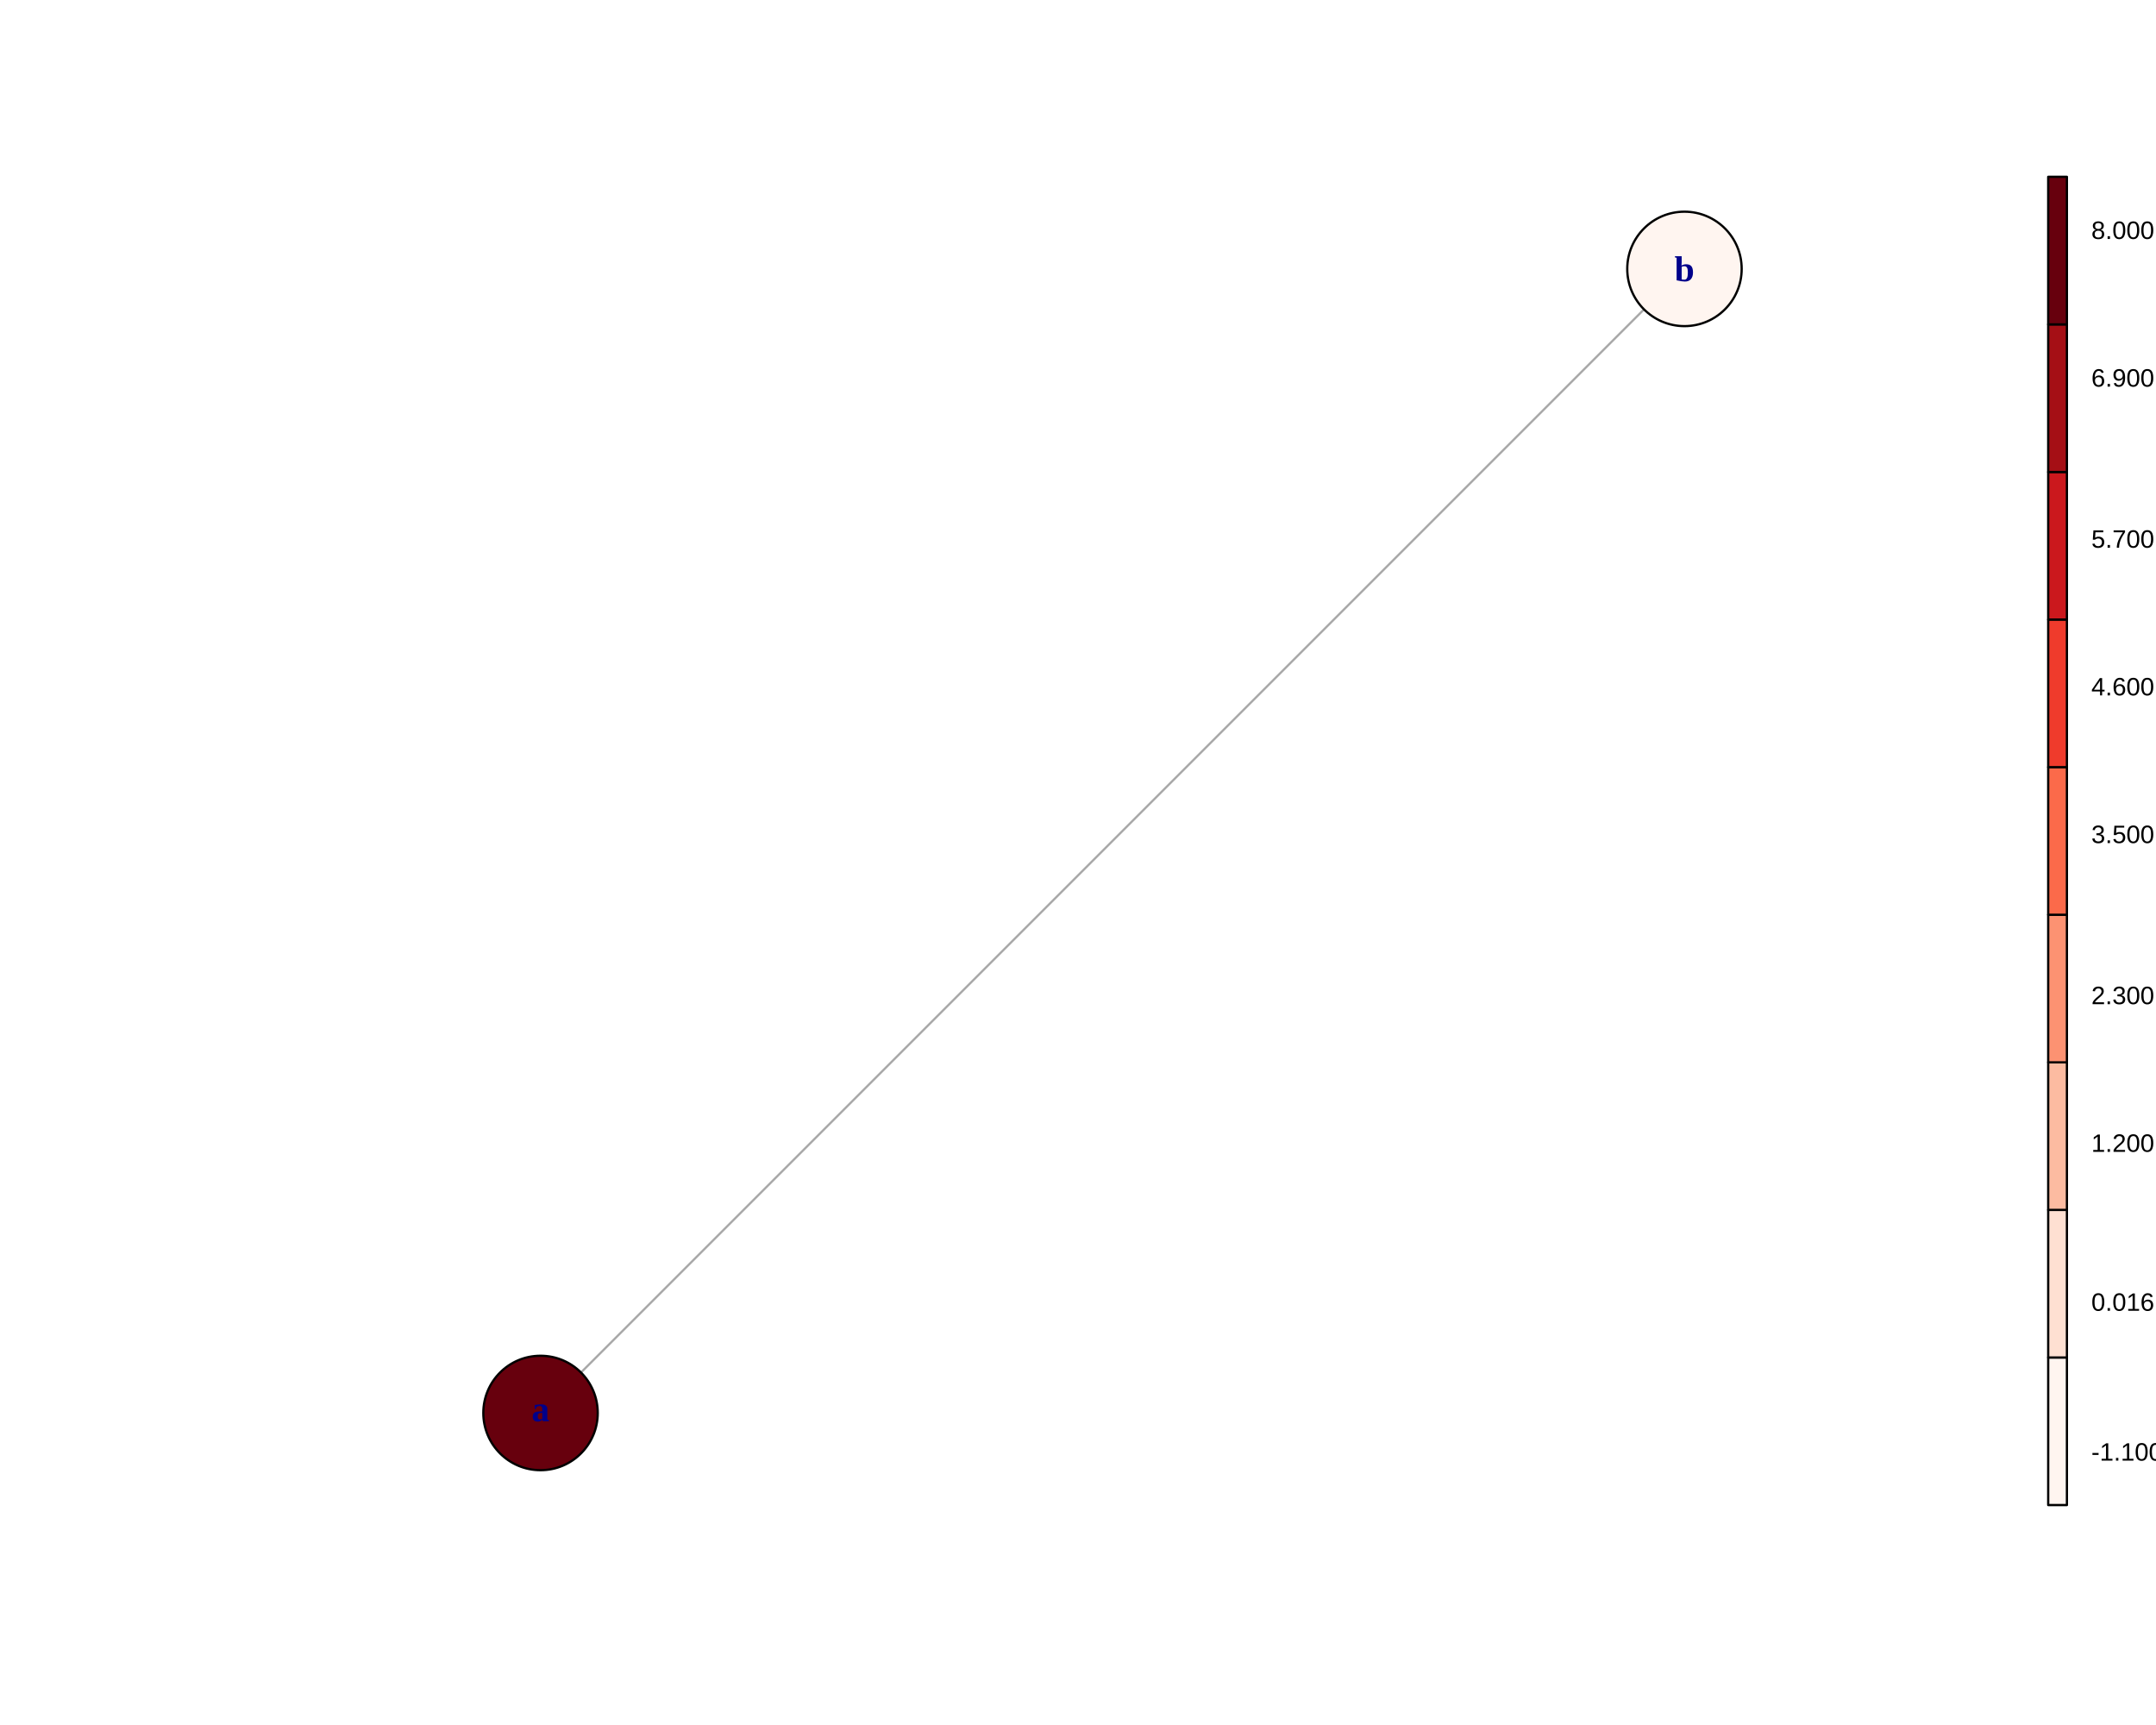
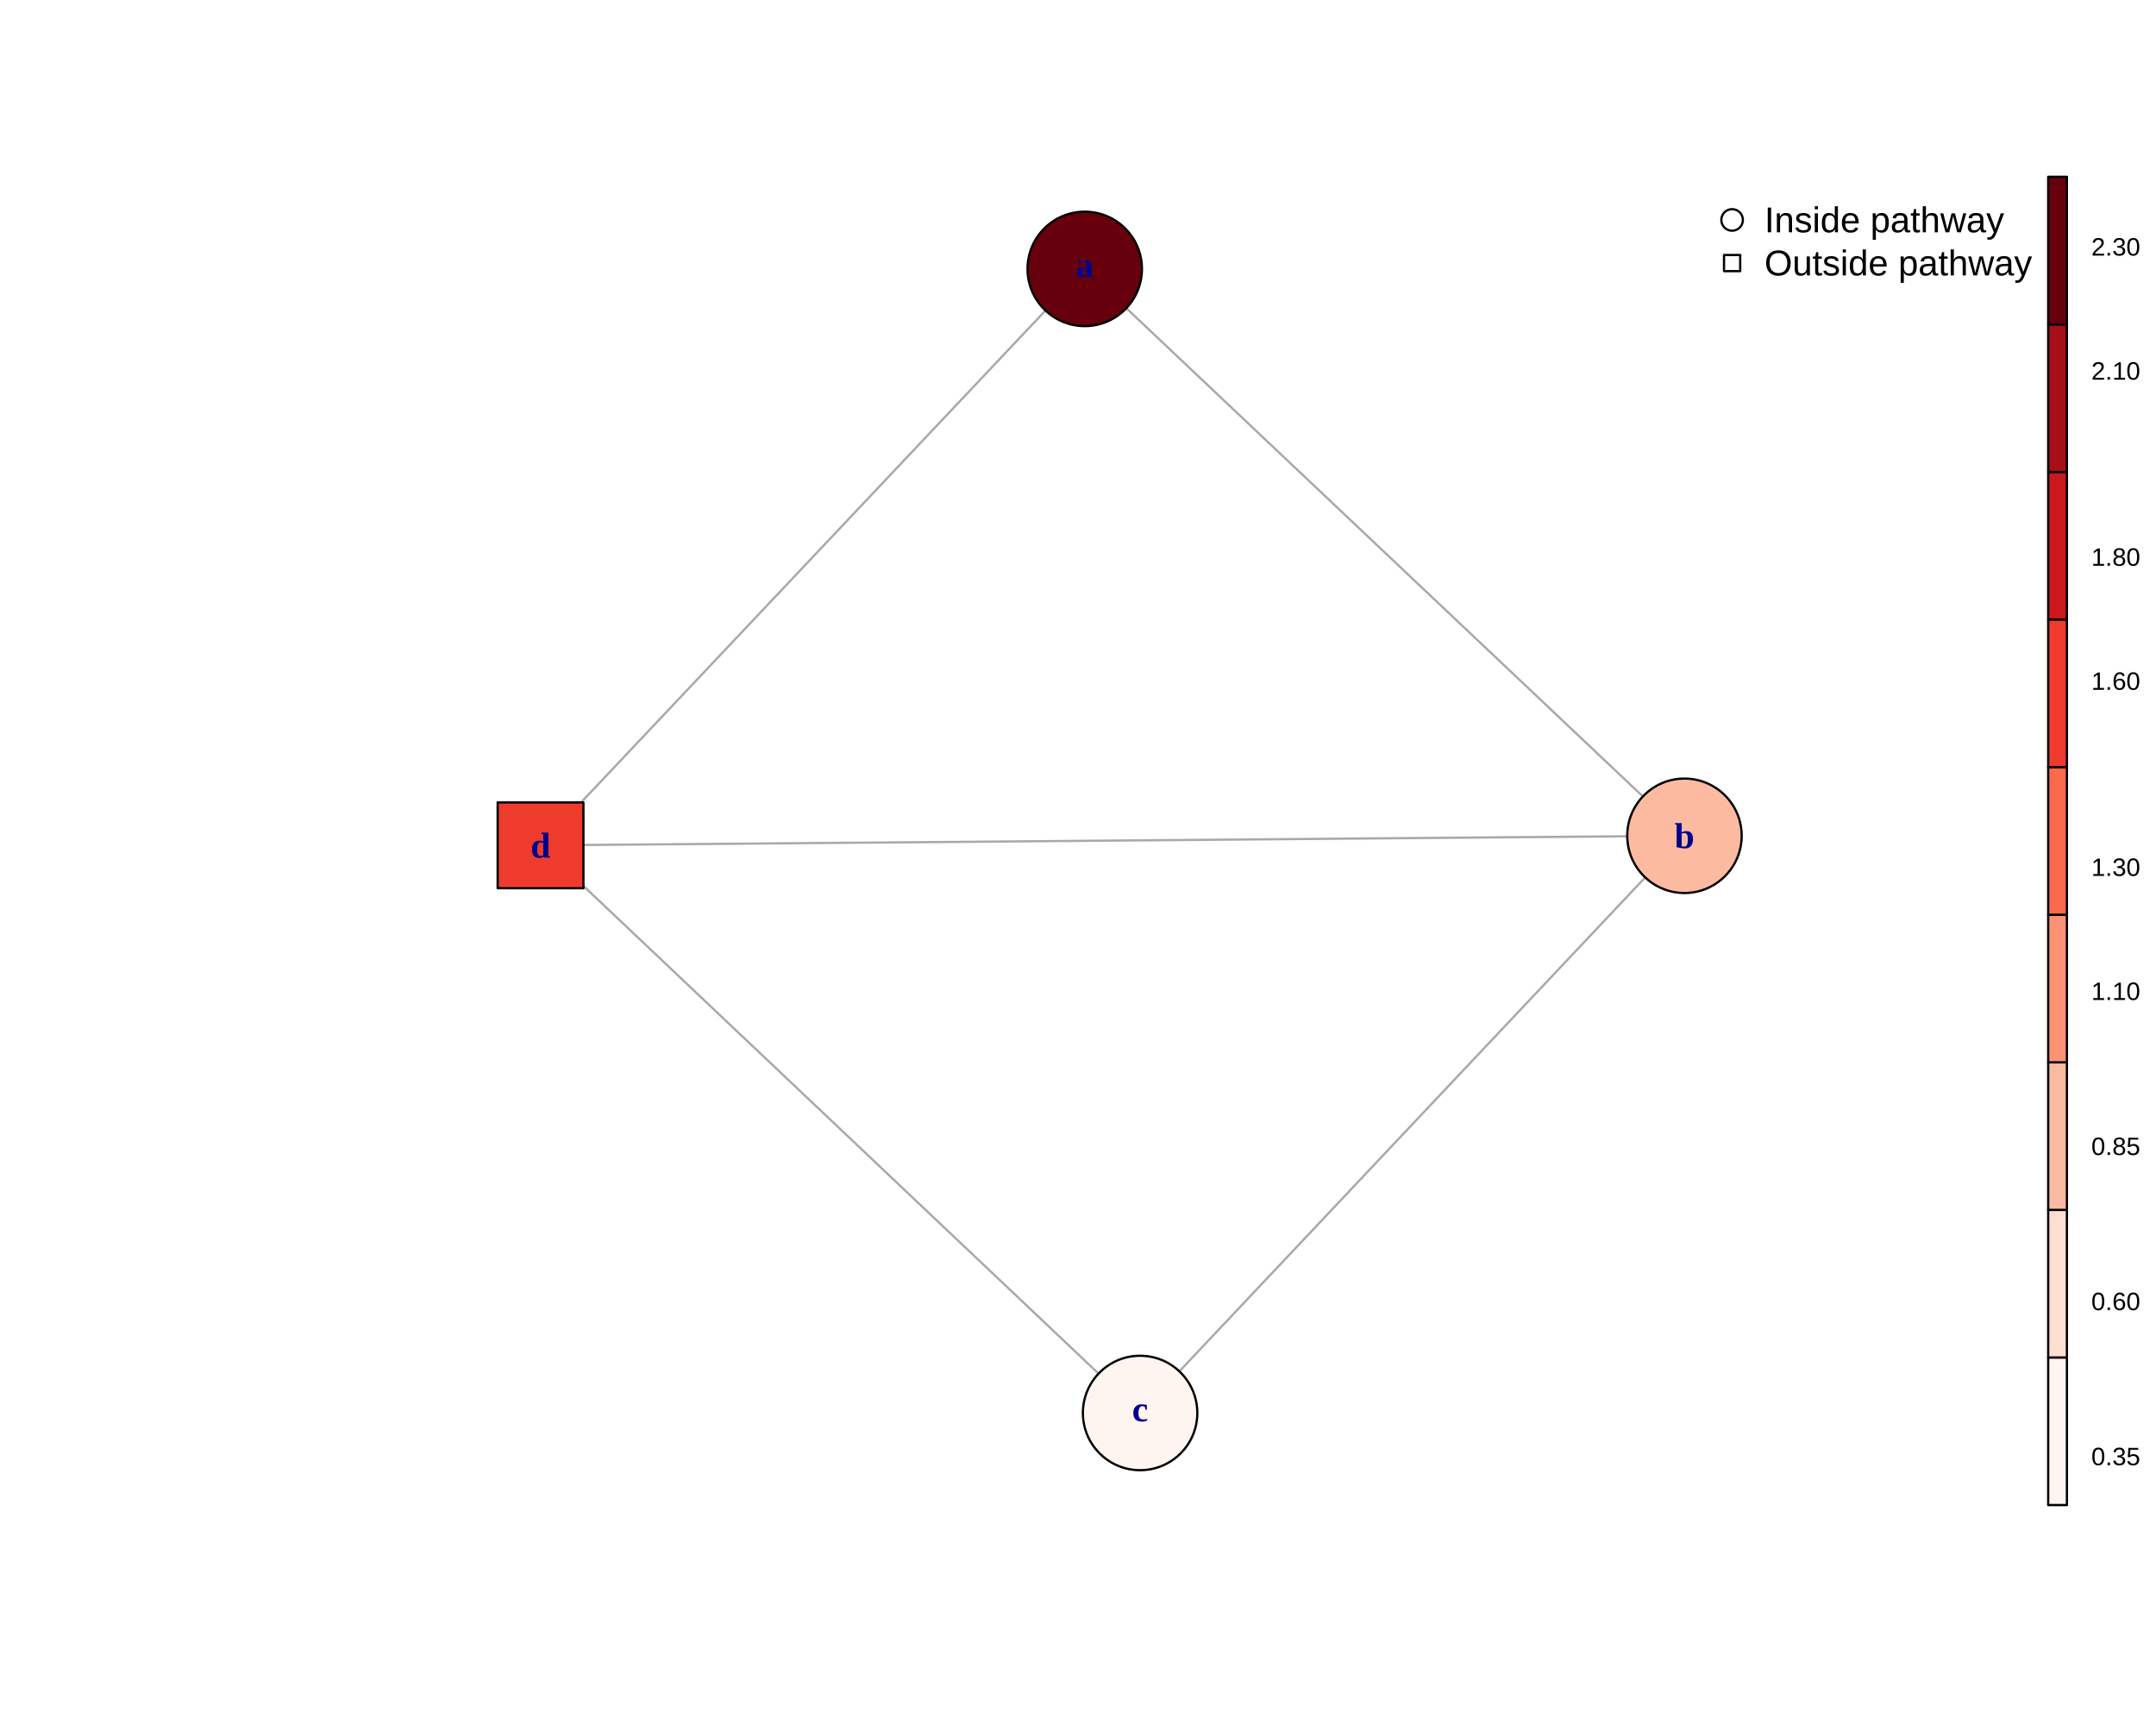
<svg xmlns="http://www.w3.org/2000/svg" viewBox="0 0 720.00 576.00">
  <defs>
    <style type="text/css">
    line, polyline, polygon, path, rect, circle {
      fill: none;
      stroke: #000000;
      stroke-linecap: round;
      stroke-linejoin: round;
      stroke-miterlimit: 10.00;
    }
  </style>
  </defs>
  <rect width="100%" height="100%" style="stroke: none; fill: #FFFFFF;" />
  <defs>
    <clipPath id="cpNTkuMDR8Njg0LjAwfDUwMi41Nnw1OS4wNA==">
      <rect x="59.04" y="59.04" width="624.96" height="443.52" />
    </clipPath>
  </defs>
-   <line x1="190.64" y1="461.68" x2="552.40" y2="99.92" style="stroke-width: 0.75; stroke: #A9A9A9;" clip-path="url(#cpNTkuMDR8Njg0LjAwfDUwMi41Nnw1OS4wNA==)" />
-   <circle cx="180.51" cy="471.81" r="14.33pt" style="stroke-width: 0.75; fill: #67000D;" clip-path="url(#cpNTkuMDR8Njg0LjAwfDUwMi41Nnw1OS4wNA==)" />
-   <circle cx="562.53" cy="89.79" r="14.33pt" style="stroke-width: 0.75; fill: #FFF5F0;" clip-path="url(#cpNTkuMDR8Njg0LjAwfDUwMi41Nnw1OS4wNA==)" />
+   <line x1="372.67" y1="99.63" x2="552.12" y2="269.24" style="stroke-width: 0.75; stroke: #A9A9A9;" clip-path="url(#cpNTkuMDR8Njg0LjAwfDUwMi41Nnw1OS4wNA==)" />
+   <line x1="352.42" y1="100.21" x2="194.04" y2="267.95" style="stroke-width: 0.75; stroke: #A9A9A9;" clip-path="url(#cpNTkuMDR8Njg0LjAwfDUwMi41Nnw1OS4wNA==)" />
+   <line x1="548.20" y1="279.20" x2="194.84" y2="282.15" style="stroke-width: 0.75; stroke: #A9A9A9;" clip-path="url(#cpNTkuMDR8Njg0LjAwfDUwMi41Nnw1OS4wNA==)" />
+   <line x1="552.70" y1="289.50" x2="390.57" y2="461.39" style="stroke-width: 0.75; stroke: #A9A9A9;" clip-path="url(#cpNTkuMDR8Njg0LjAwfDUwMi41Nnw1OS4wNA==)" />
+   <line x1="194.84" y1="295.83" x2="370.34" y2="461.96" style="stroke-width: 0.75; stroke: #A9A9A9;" clip-path="url(#cpNTkuMDR8Njg0LjAwfDUwMi41Nnw1OS4wNA==)" />
+   <circle cx="362.25" cy="89.79" r="14.33pt" style="stroke-width: 0.75; fill: #67000D;" clip-path="url(#cpNTkuMDR8Njg0LjAwfDUwMi41Nnw1OS4wNA==)" />
+   <circle cx="562.53" cy="279.08" r="14.33pt" style="stroke-width: 0.75; fill: #FCBBA1;" clip-path="url(#cpNTkuMDR8Njg0LjAwfDUwMi41Nnw1OS4wNA==)" />
+   <rect x="166.19" y="267.95" width="28.65" height="28.65" style="stroke-width: 0.75; fill: #EF3B2C;" clip-path="url(#cpNTkuMDR8Njg0LjAwfDUwMi41Nnw1OS4wNA==)" />
+   <circle cx="380.74" cy="471.81" r="14.33pt" style="stroke-width: 0.75; fill: #FFF5F0;" clip-path="url(#cpNTkuMDR8Njg0LjAwfDUwMi41Nnw1OS4wNA==)" />
  <defs>
    <clipPath id="cpMC4wMHw3MjAuMDB8NTc2LjAwfDAuMDA=">
      <rect x="0.00" y="0.00" width="720.00" height="576.00" />
    </clipPath>
  </defs>
  <g clip-path="url(#cpMC4wMHw3MjAuMDB8NTc2LjAwfDAuMDA=)">
-     <text x="177.51" y="474.56" style="font-size: 12.00px; font-weight: bold; fill: #00008B; font-family: Liberation Serif;" textLength="6.00px" lengthAdjust="spacingAndGlyphs">a</text>
+     <text x="359.25" y="92.54" style="font-size: 12.00px; font-weight: bold; fill: #00008B; font-family: Liberation Serif;" textLength="6.00px" lengthAdjust="spacingAndGlyphs">a</text>
  </g>
  <g clip-path="url(#cpMC4wMHw3MjAuMDB8NTc2LjAwfDAuMDA=)">
-     <text x="559.19" y="93.89" style="font-size: 12.00px; font-weight: bold; fill: #00008B; font-family: Liberation Serif;" textLength="6.67px" lengthAdjust="spacingAndGlyphs">b</text>
+     <text x="559.19" y="283.18" style="font-size: 12.00px; font-weight: bold; fill: #00008B; font-family: Liberation Serif;" textLength="6.67px" lengthAdjust="spacingAndGlyphs">b</text>
+   </g>
+   <g clip-path="url(#cpMC4wMHw3MjAuMDB8NTc2LjAwfDAuMDA=)">
+     <text x="177.18" y="286.37" style="font-size: 12.00px; font-weight: bold; fill: #00008B; font-family: Liberation Serif;" textLength="6.67px" lengthAdjust="spacingAndGlyphs">d</text>
+   </g>
+   <g clip-path="url(#cpMC4wMHw3MjAuMDB8NTc2LjAwfDAuMDA=)">
+     <text x="378.08" y="474.58" style="font-size: 12.00px; font-weight: bold; fill: #00008B; font-family: Liberation Serif;" textLength="5.33px" lengthAdjust="spacingAndGlyphs">c</text>
  </g>
  <polygon points="684.00,502.56 684.00,453.28 690.25,453.28 690.25,502.56 " style="stroke-width: 0.75; fill: #FFF5F0;" clip-path="url(#cpMC4wMHw3MjAuMDB8NTc2LjAwfDAuMDA=)" />
  <polygon points="684.00,453.28 684.00,404.00 690.25,404.00 690.25,453.28 " style="stroke-width: 0.75; fill: #FEE0D2;" clip-path="url(#cpMC4wMHw3MjAuMDB8NTc2LjAwfDAuMDA=)" />
  <polygon points="684.00,404.00 684.00,354.72 690.25,354.72 690.25,404.00 " style="stroke-width: 0.75; fill: #FCBBA1;" clip-path="url(#cpMC4wMHw3MjAuMDB8NTc2LjAwfDAuMDA=)" />
  <polygon points="684.00,354.72 684.00,305.44 690.25,305.44 690.25,354.72 " style="stroke-width: 0.75; fill: #FC9272;" clip-path="url(#cpMC4wMHw3MjAuMDB8NTc2LjAwfDAuMDA=)" />
  <polygon points="684.00,305.44 684.00,256.16 690.25,256.16 690.25,305.44 " style="stroke-width: 0.75; fill: #FB6A4A;" clip-path="url(#cpMC4wMHw3MjAuMDB8NTc2LjAwfDAuMDA=)" />
  <polygon points="684.00,256.16 684.00,206.88 690.25,206.88 690.25,256.16 " style="stroke-width: 0.75; fill: #EF3B2C;" clip-path="url(#cpMC4wMHw3MjAuMDB8NTc2LjAwfDAuMDA=)" />
  <polygon points="684.00,206.88 684.00,157.60 690.25,157.60 690.25,206.88 " style="stroke-width: 0.75; fill: #CB181D;" clip-path="url(#cpMC4wMHw3MjAuMDB8NTc2LjAwfDAuMDA=)" />
  <polygon points="684.00,157.60 684.00,108.32 690.25,108.32 690.25,157.60 " style="stroke-width: 0.75; fill: #A50F15;" clip-path="url(#cpMC4wMHw3MjAuMDB8NTc2LjAwfDAuMDA=)" />
  <polygon points="684.00,108.32 684.00,59.04 690.25,59.04 690.25,108.32 " style="stroke-width: 0.75; fill: #67000D;" clip-path="url(#cpMC4wMHw3MjAuMDB8NTc2LjAwfDAuMDA=)" />
  <g clip-path="url(#cpMC4wMHw3MjAuMDB8NTc2LjAwfDAuMDA=)">
-     <text x="698.40" y="487.72" style="font-size: 8.40px; font-family: Liberation Sans;" textLength="23.81px" lengthAdjust="spacingAndGlyphs">-1.100</text>
+     <text x="698.40" y="489.25" style="font-size: 8.40px; font-family: Liberation Sans;" textLength="16.34px" lengthAdjust="spacingAndGlyphs">0.35</text>
  </g>
  <g clip-path="url(#cpMC4wMHw3MjAuMDB8NTc2LjAwfDAuMDA=)">
-     <text x="698.40" y="437.69" style="font-size: 8.40px; font-family: Liberation Sans;" textLength="21.02px" lengthAdjust="spacingAndGlyphs">0.016</text>
+     <text x="698.40" y="437.47" style="font-size: 8.40px; font-family: Liberation Sans;" textLength="16.34px" lengthAdjust="spacingAndGlyphs">0.60</text>
  </g>
  <g clip-path="url(#cpMC4wMHw3MjAuMDB8NTc2LjAwfDAuMDA=)">
-     <text x="698.40" y="384.61" style="font-size: 8.40px; font-family: Liberation Sans;" textLength="21.02px" lengthAdjust="spacingAndGlyphs">1.200</text>
+     <text x="698.40" y="385.68" style="font-size: 8.40px; font-family: Liberation Sans;" textLength="16.34px" lengthAdjust="spacingAndGlyphs">0.85</text>
  </g>
  <g clip-path="url(#cpMC4wMHw3MjAuMDB8NTc2LjAwfDAuMDA=)">
-     <text x="698.40" y="335.30" style="font-size: 8.40px; font-family: Liberation Sans;" textLength="21.02px" lengthAdjust="spacingAndGlyphs">2.300</text>
+     <text x="698.40" y="333.90" style="font-size: 8.40px; font-family: Liberation Sans;" textLength="16.34px" lengthAdjust="spacingAndGlyphs">1.10</text>
  </g>
  <g clip-path="url(#cpMC4wMHw3MjAuMDB8NTc2LjAwfDAuMDA=)">
-     <text x="698.40" y="281.51" style="font-size: 8.40px; font-family: Liberation Sans;" textLength="21.02px" lengthAdjust="spacingAndGlyphs">3.500</text>
+     <text x="698.40" y="292.48" style="font-size: 8.40px; font-family: Liberation Sans;" textLength="16.34px" lengthAdjust="spacingAndGlyphs">1.30</text>
  </g>
  <g clip-path="url(#cpMC4wMHw3MjAuMDB8NTc2LjAwfDAuMDA=)">
-     <text x="698.40" y="232.20" style="font-size: 8.40px; font-family: Liberation Sans;" textLength="21.02px" lengthAdjust="spacingAndGlyphs">4.600</text>
+     <text x="698.40" y="230.34" style="font-size: 8.40px; font-family: Liberation Sans;" textLength="16.34px" lengthAdjust="spacingAndGlyphs">1.60</text>
  </g>
  <g clip-path="url(#cpMC4wMHw3MjAuMDB8NTc2LjAwfDAuMDA=)">
-     <text x="698.40" y="182.89" style="font-size: 8.40px; font-family: Liberation Sans;" textLength="21.02px" lengthAdjust="spacingAndGlyphs">5.700</text>
+     <text x="698.40" y="188.91" style="font-size: 8.40px; font-family: Liberation Sans;" textLength="16.34px" lengthAdjust="spacingAndGlyphs">1.80</text>
  </g>
  <g clip-path="url(#cpMC4wMHw3MjAuMDB8NTc2LjAwfDAuMDA=)">
-     <text x="698.40" y="129.10" style="font-size: 8.40px; font-family: Liberation Sans;" textLength="21.02px" lengthAdjust="spacingAndGlyphs">6.900</text>
+     <text x="698.40" y="126.77" style="font-size: 8.40px; font-family: Liberation Sans;" textLength="16.34px" lengthAdjust="spacingAndGlyphs">2.10</text>
  </g>
  <g clip-path="url(#cpMC4wMHw3MjAuMDB8NTc2LjAwfDAuMDA=)">
-     <text x="698.40" y="79.79" style="font-size: 8.40px; font-family: Liberation Sans;" textLength="21.02px" lengthAdjust="spacingAndGlyphs">8.000</text>
+     <text x="698.40" y="85.34" style="font-size: 8.40px; font-family: Liberation Sans;" textLength="16.34px" lengthAdjust="spacingAndGlyphs">2.30</text>
+   </g>
+   <circle cx="578.44" cy="73.44" r="2.70pt" style="stroke-width: 0.75;" clip-path="url(#cpMC4wMHw3MjAuMDB8NTc2LjAwfDAuMDA=)" />
+   <rect x="575.74" y="85.14" width="5.40" height="5.40" style="stroke-width: 0.75;" clip-path="url(#cpMC4wMHw3MjAuMDB8NTc2LjAwfDAuMDA=)" />
+   <g clip-path="url(#cpMC4wMHw3MjAuMDB8NTc2LjAwfDAuMDA=)">
+     <text x="589.24" y="77.57" style="font-size: 12.00px; font-family: Liberation Sans;" textLength="80.03px" lengthAdjust="spacingAndGlyphs">Inside pathway</text>
+   </g>
+   <g clip-path="url(#cpMC4wMHw3MjAuMDB8NTc2LjAwfDAuMDA=)">
+     <text x="589.24" y="91.97" style="font-size: 12.00px; font-family: Liberation Sans;" textLength="89.36px" lengthAdjust="spacingAndGlyphs">Outside pathway</text>
  </g>
</svg>
